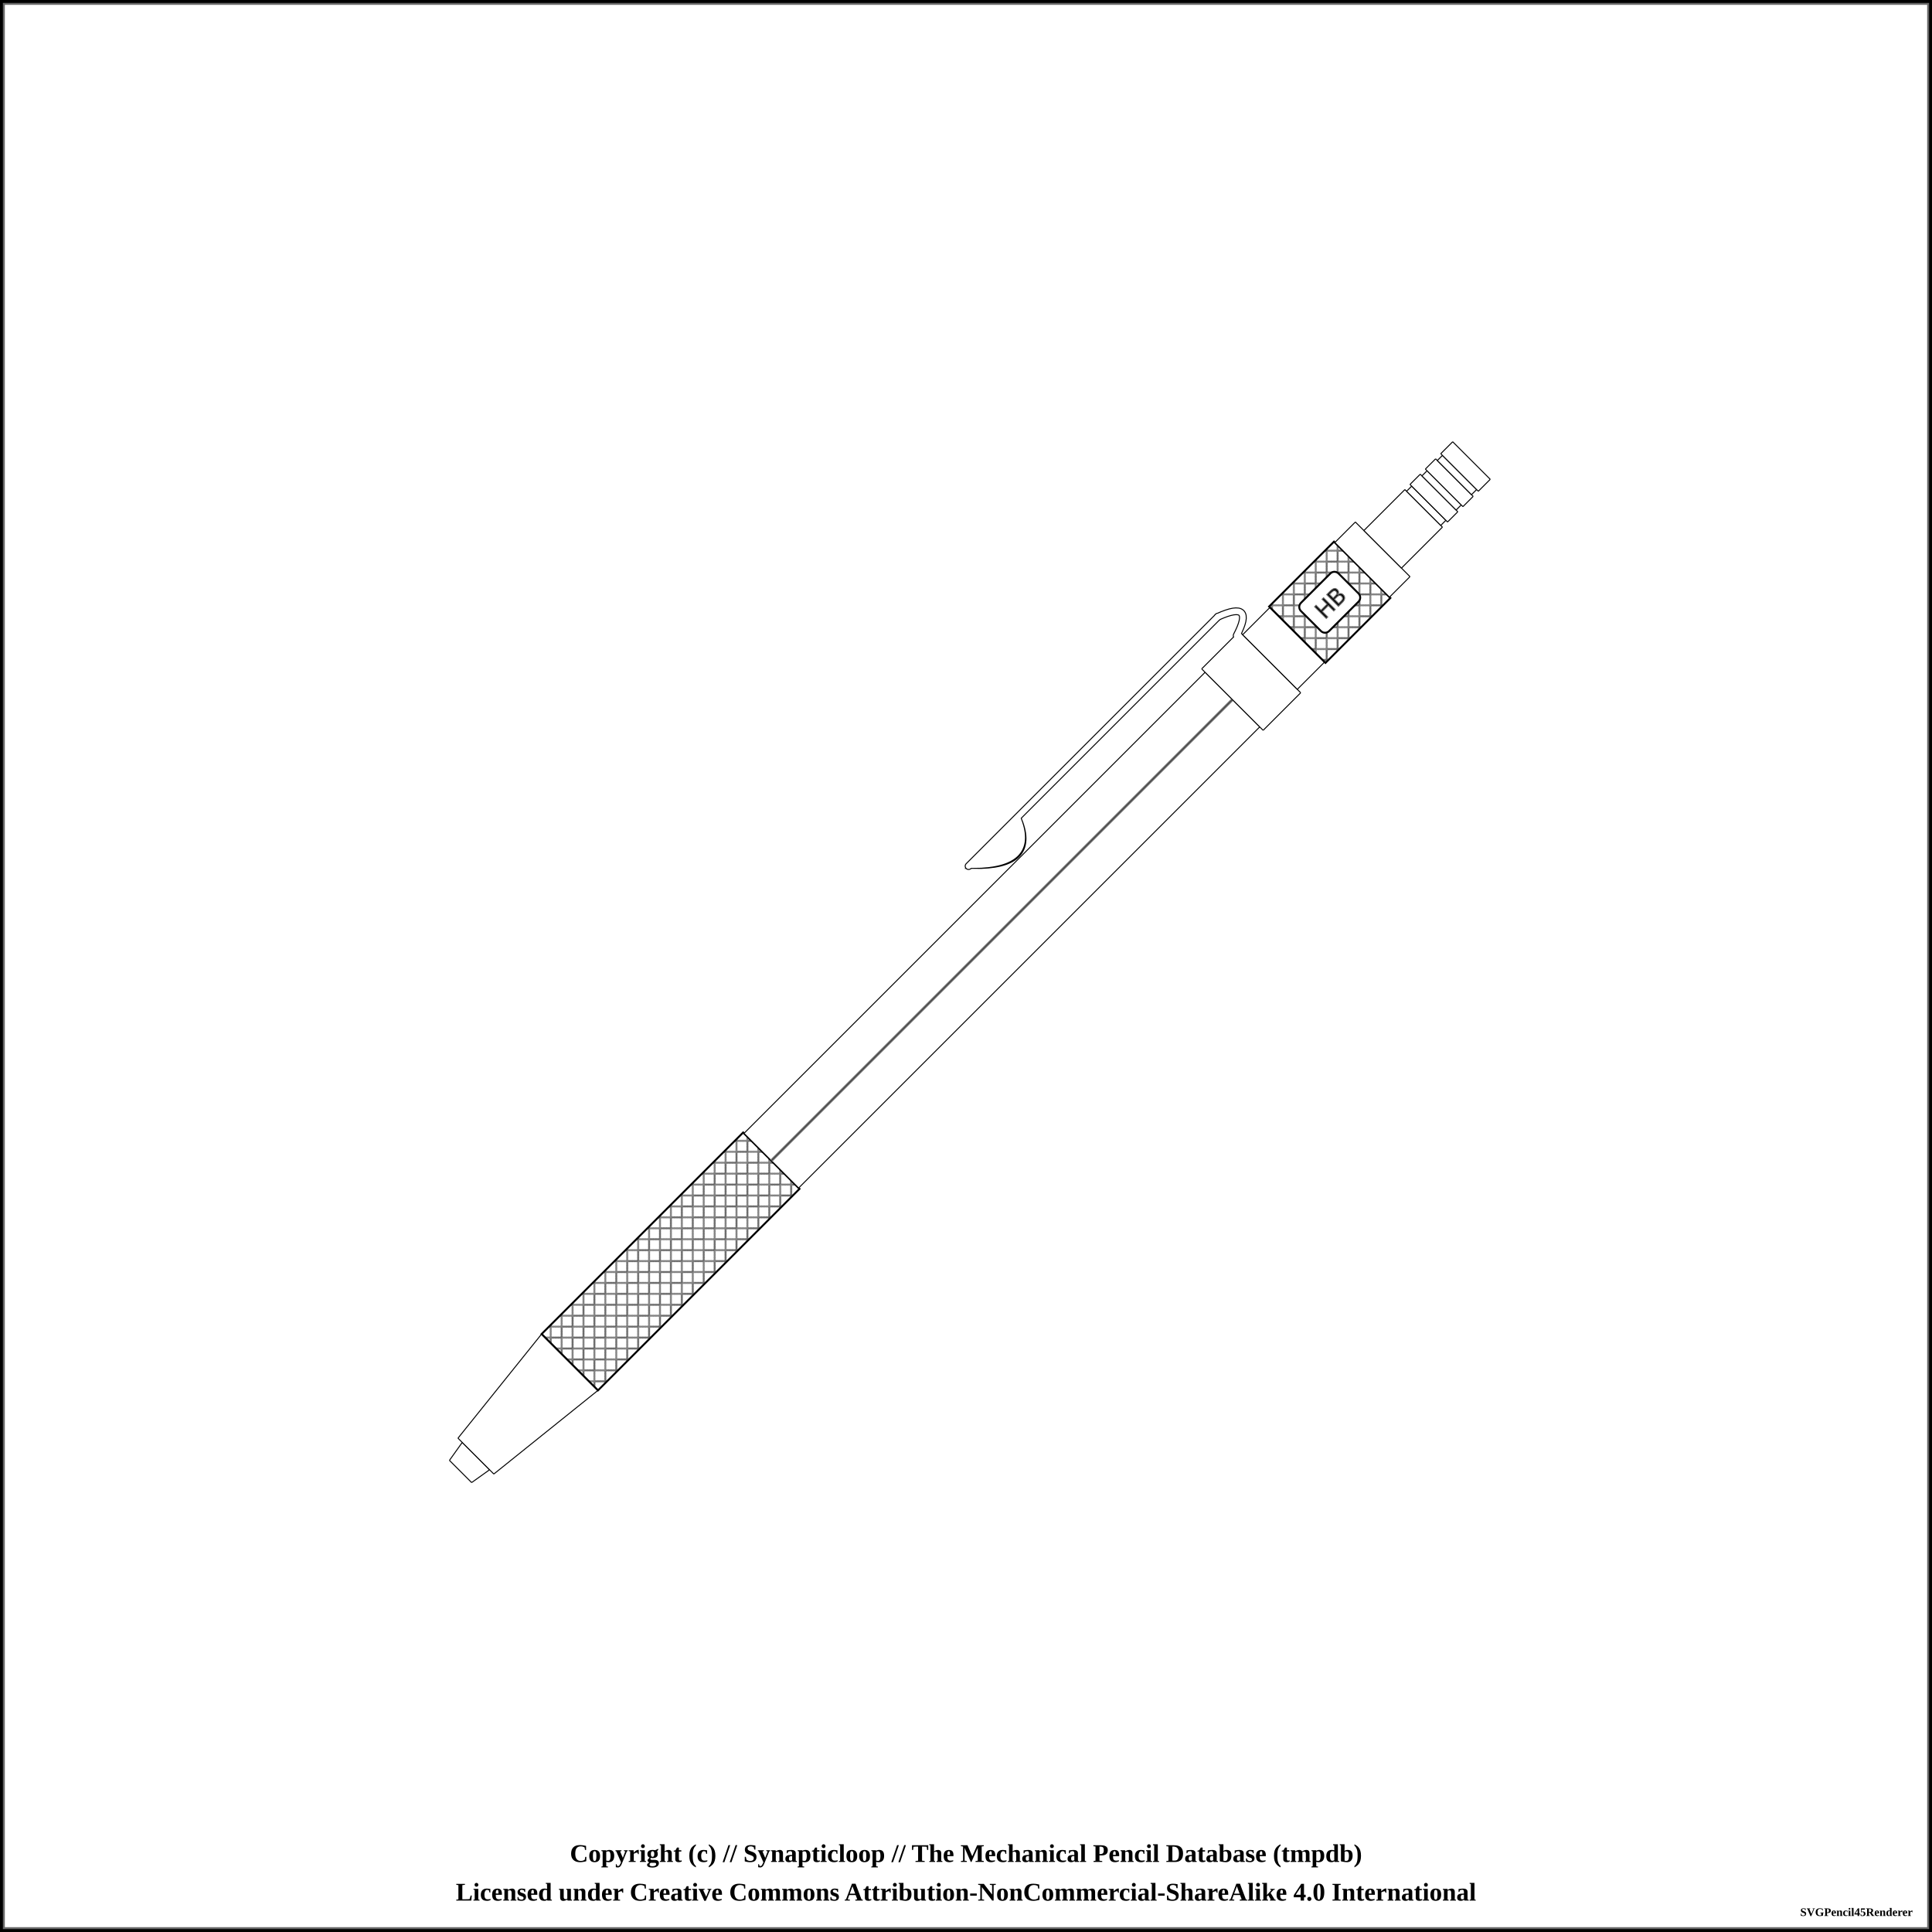
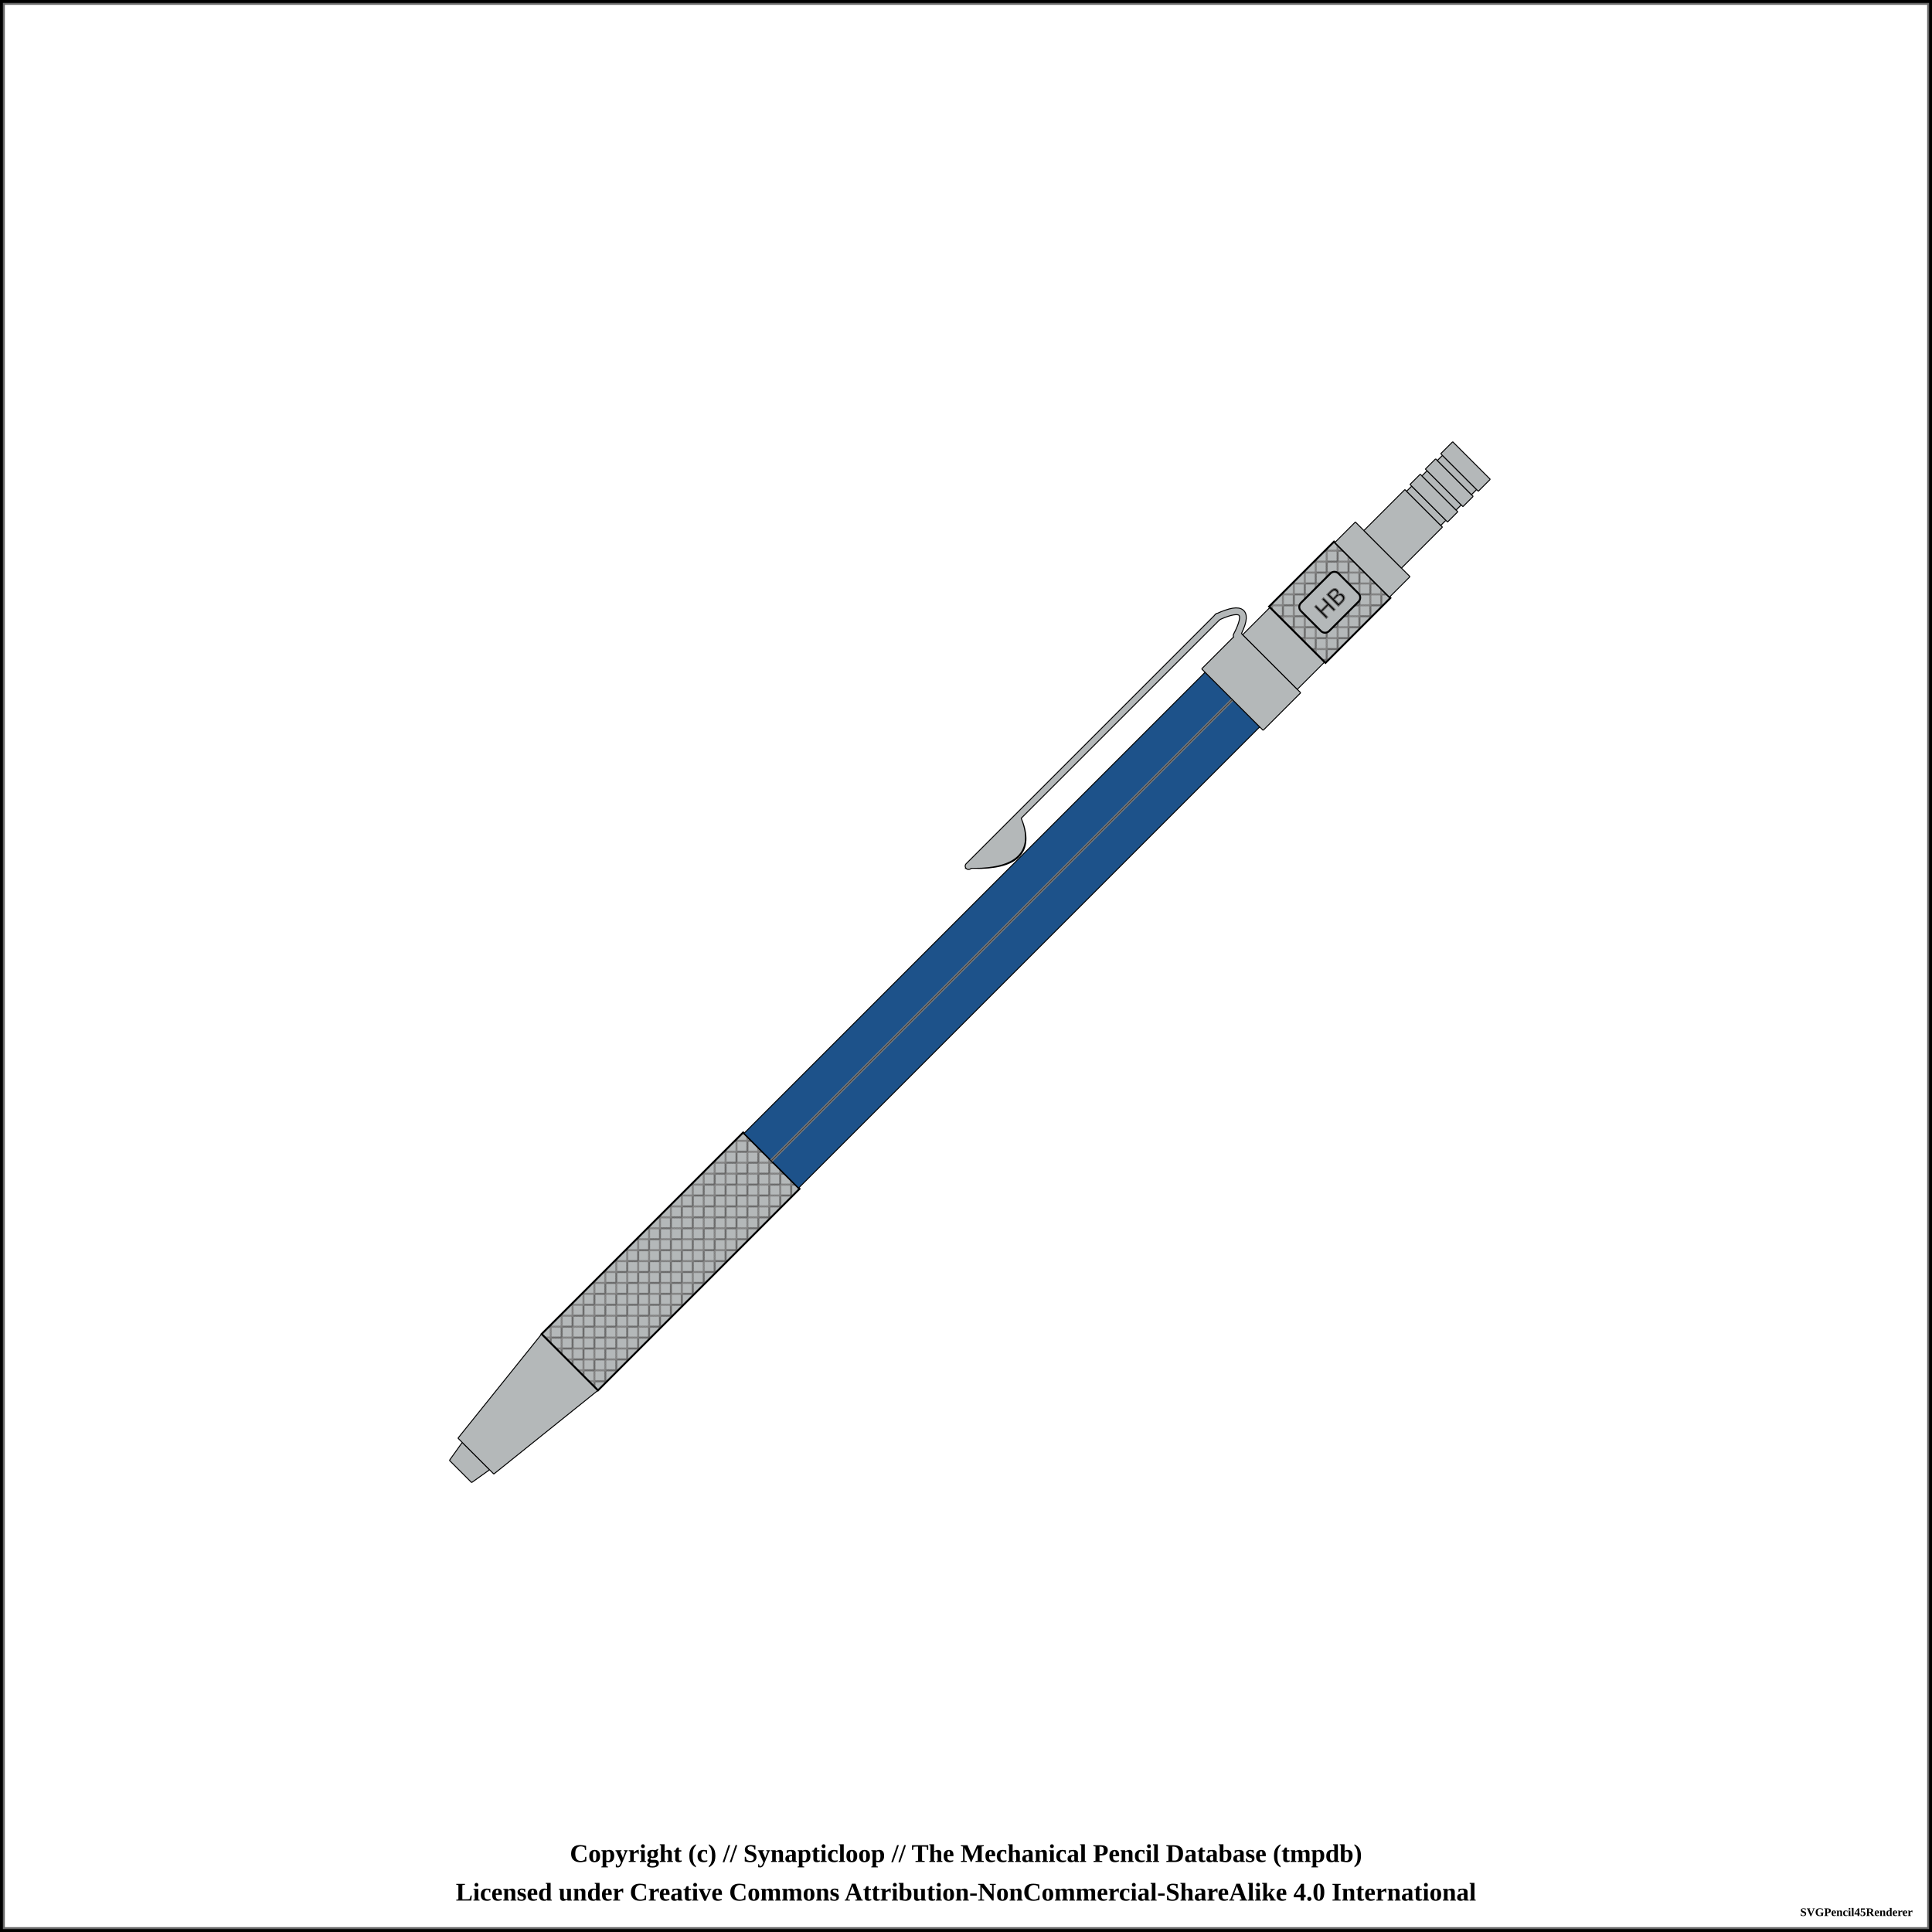
<svg xmlns="http://www.w3.org/2000/svg" width="1000" height="1000">
  <pattern id="knurled-large" patternUnits="userSpaceOnUse" width="12" height="12">
    <path stroke="dimgray" stroke-linecap="round" stroke-width="1" d="M 6,6 L 12,12" />
    <path stroke="dimgray" stroke-linecap="round" stroke-width="1" d="M 6,6 L 0,12" />
    <path stroke="gray" stroke-linecap="round" stroke-width="1" d="M 6,6 L 12,0" />
    <path stroke="gray" stroke-linecap="round" stroke-width="1" d="M 6,6 L 0,0" />
  </pattern>
  <pattern id="knurled-small" patternUnits="userSpaceOnUse" width="4" height="4">
    <path stroke="dimgray" stroke-linecap="round" stroke-width="1" d="M 2,2 L 4,4" />
    <path stroke="dimgray" stroke-linecap="round" stroke-width="1" d="M 2,2 L 0,4" />
    <path stroke="gray" stroke-linecap="round" stroke-width="1" d="M 2,2 L 4,0" />
    <path stroke="gray" stroke-linecap="round" stroke-width="1" d="M 2,2 L 0,0" />
  </pattern>
  <pattern id="knurled" patternUnits="userSpaceOnUse" width="8" height="8">
    <path stroke="dimgray" stroke-linecap="round" stroke-width="1" d="M 4,4 L 8,8" />
    <path stroke="dimgray" stroke-linecap="round" stroke-width="1" d="M 4,4 L 0,8" />
    <path stroke="gray" stroke-linecap="round" stroke-width="1" d="M 4,4 L 8,0" />
    <path stroke="gray" stroke-linecap="round" stroke-width="1" d="M 4,4 L 0,0" />
  </pattern>
  <pattern id="lined" patternUnits="userSpaceOnUse" width="3" height="3">
    <path stroke="dimgray" stroke-linecap="round" stroke-width="1" d="M 0,0 L 3,0" />
  </pattern>
  <pattern id="ridged" patternUnits="userSpaceOnUse" width="3" height="3">
    <path stroke="dimgray" stroke-linecap="round" stroke-width="1" d="M 0,0 L 0,3" />
  </pattern>
  <rect x="0" y="0" width="1000" height="1000" fill="white" stroke="black" stroke-width="4" />
  <rect x="2" y="2" width="996" height="996" fill="white" stroke="dimgray" stroke-width="1" />
  <g transform="rotate(-45 500 500)">
-     <path d="M129.95 491.875 L141.3 490 L141.3 510 L129.95 508.125 Z" stroke-width="0" stroke="none" stroke-linejoin="round" fill="white" fill-opacity="1" />
-     <path d="M130 491.875 L141.25 490 M141.25 510 L130 508.125" stroke-width="0.5" stroke="black" stroke-linejoin="round" fill="white" fill-opacity="1" />
-     <path d="M130 491.875 L130 508.125" stroke-width="0.5" stroke="black" stroke-linejoin="round" fill="white" fill-opacity="1" />
-     <path d="M141.25 490 L141.25 510" stroke-width="0.5" stroke="black" stroke-linejoin="round" fill="white" fill-opacity="1" />
-     <path d="M141.2 486.875 L210.05 479.375 L210.05 520.625 L141.2 513.125 Z" stroke-width="0" stroke="none" stroke-linejoin="round" fill="white" fill-opacity="1" />
-     <path d="M141.25 486.875 L210 479.375 M210 520.625 L141.25 513.125" stroke-width="0.5" stroke="black" stroke-linejoin="round" fill="white" fill-opacity="1" />
-     <path d="M141.25 486.875 L141.25 513.125" stroke-width="0.5" stroke="black" stroke-linejoin="round" fill="white" fill-opacity="1" />
-     <path d="M210 479.375 L210 520.625" stroke-width="0.5" stroke="black" stroke-linejoin="round" fill="white" fill-opacity="1" />
-     <path d="M209.95 479.375 L357.55 479.375 L357.55 520.625 L209.95 520.625 Z" stroke-width="0" stroke="none" stroke-linejoin="round" fill="white" fill-opacity="1" />
-     <path d="M210 479.375 L357.5 479.375 M357.5 520.625 L210 520.625" stroke-width="0.5" stroke="black" stroke-linejoin="round" fill="white" fill-opacity="1" />
-     <path d="M210 479.375 L210 520.625" stroke-width="0.5" stroke="black" stroke-linejoin="round" fill="white" fill-opacity="1" />
-     <path d="M357.5 479.375 L357.5 520.625" stroke-width="0.5" stroke="black" stroke-linejoin="round" fill="white" fill-opacity="1" />
+     <path d="M129.95 491.875 L141.3 490 L141.3 510 L129.95 508.125 Z" stroke-width="0" stroke="none" stroke-linejoin="round" fill="#b4b8b9" fill-opacity="1" />
+     <path d="M130 491.875 L141.25 490 M141.25 510 L130 508.125" stroke-width="0.5" stroke="black" stroke-linejoin="round" fill="#b4b8b9" fill-opacity="1" />
+     <path d="M130 491.875 L130 508.125" stroke-width="0.5" stroke="black" stroke-linejoin="round" fill="#b4b8b9" fill-opacity="1" />
+     <path d="M141.25 490 L141.25 510" stroke-width="0.5" stroke="black" stroke-linejoin="round" fill="#b4b8b9" fill-opacity="1" />
+     <path d="M141.2 486.875 L210.05 479.375 L210.05 520.625 L141.2 513.125 Z" stroke-width="0" stroke="none" stroke-linejoin="round" fill="#b4b8b9" fill-opacity="1" />
+     <path d="M141.25 486.875 L210 479.375 M210 520.625 L141.25 513.125" stroke-width="0.5" stroke="black" stroke-linejoin="round" fill="#b4b8b9" fill-opacity="1" />
+     <path d="M141.25 486.875 L141.25 513.125" stroke-width="0.5" stroke="black" stroke-linejoin="round" fill="#b4b8b9" fill-opacity="1" />
+     <path d="M210 479.375 L210 520.625" stroke-width="0.5" stroke="black" stroke-linejoin="round" fill="#b4b8b9" fill-opacity="1" />
+     <path d="M209.95 479.375 L357.55 479.375 L357.55 520.625 L209.95 520.625 Z" stroke-width="0" stroke="none" stroke-linejoin="round" fill="#b4b8b9" fill-opacity="1" />
+     <path d="M210 479.375 L357.5 479.375 M357.5 520.625 L210 520.625" stroke-width="0.5" stroke="black" stroke-linejoin="round" fill="#b4b8b9" fill-opacity="1" />
+     <path d="M210 479.375 L210 520.625" stroke-width="0.5" stroke="black" stroke-linejoin="round" fill="#b4b8b9" fill-opacity="1" />
+     <path d="M357.5 479.375 L357.5 520.625" stroke-width="0.5" stroke="black" stroke-linejoin="round" fill="#b4b8b9" fill-opacity="1" />
    <path d="M210 479.375 L357.5 479.375 L357.5 520.625 L210 520.625 Z" stroke-width="1.0" stroke="black" fill="url(#knurled)" />
-     <path d="M357.45 480 L695.05 480 L695.05 520 L357.45 520 Z" stroke-width="0" stroke="none" stroke-linejoin="round" fill="white" fill-opacity="1" />
-     <path d="M357.5 480 L695 480 M695 520 L357.5 520" stroke-width="0.5" stroke="black" stroke-linejoin="round" fill="white" fill-opacity="1" />
-     <path d="M357.5 480 L357.5 520" stroke-width="0.5" stroke="black" stroke-linejoin="round" fill="white" fill-opacity="1" />
-     <path d="M695 480 L695 520" stroke-width="0.5" stroke="black" stroke-linejoin="round" fill="white" fill-opacity="1" />
+     <path d="M357.45 480 L695.05 480 L695.05 520 L357.45 520 Z" stroke-width="0" stroke="none" stroke-linejoin="round" fill="#1d528a" fill-opacity="1" />
+     <path d="M357.5 480 L695 480 M695 520 L357.5 520" stroke-width="0.5" stroke="black" stroke-linejoin="round" fill="#1d528a" fill-opacity="1" />
+     <path d="M357.5 480 L357.5 520" stroke-width="0.5" stroke="black" stroke-linejoin="round" fill="#1d528a" fill-opacity="1" />
+     <path d="M695 480 L695 520" stroke-width="0.5" stroke="black" stroke-linejoin="round" fill="#1d528a" fill-opacity="1" />
    <line x1="357.5" y1="500" x2="695" y2="500" stroke-width="1.5" stroke="gray" fill="gray" stroke-opacity="1.0" />
    <line x1="357.5" y1="500" x2="695" y2="500" stroke-width="0.5" stroke="black" fill="none" stroke-opacity="0.5" />
    <path d="M539.75 465.875 Q562.5 489.375 572.5 465.875 Z" stroke-width="4" stroke="black" fill="dimgray" stroke-linecap="round" />
    <line x1="537.5" y1="464.375" x2="720" y2="464.375" stroke-width="4" stroke="black" fill="dimgray" stroke-linecap="round" />
    <path d="M720 464.375 Q740 471.875 720 478.125" stroke-width="4" stroke="black" fill="none" stroke-linecap="round" />
-     <path d="M694.95 477.5 L722.55 477.5 L722.55 522.5 L694.95 522.5 Z" stroke-width="0" stroke="none" stroke-linejoin="round" fill="white" fill-opacity="1" />
-     <path d="M695 477.5 L722.5 477.5 M722.5 522.5 L695 522.5" stroke-width="0.5" stroke="black" stroke-linejoin="round" fill="white" fill-opacity="1" />
-     <path d="M695 477.5 L695 522.5" stroke-width="0.5" stroke="black" stroke-linejoin="round" fill="white" fill-opacity="1" />
-     <path d="M722.5 477.5 L722.5 522.5" stroke-width="0.5" stroke="black" stroke-linejoin="round" fill="white" fill-opacity="1" />
-     <path d="M539.75 465.875 Q562.5 488.375 572.5 465.875 Z" stroke-width="3" stroke="white" fill="white" stroke-linecap="round" />
-     <line x1="537.5" y1="464.375" x2="720" y2="464.375" stroke-width="3" stroke="white" fill="white" stroke-linecap="round" />
-     <path d="M720 464.375 Q740 471.875 720 478.125" stroke-width="3" stroke="white" fill="none" stroke-linecap="round" />
-     <path d="M722.45 480 L742.55 480 L742.55 520 L722.45 520 Z" stroke-width="0" stroke="none" stroke-linejoin="round" fill="white" fill-opacity="1" />
-     <path d="M722.5 480 L742.5 480 M742.5 520 L722.5 520" stroke-width="0.5" stroke="black" stroke-linejoin="round" fill="white" fill-opacity="1" />
-     <path d="M722.5 480 L722.5 520" stroke-width="0.5" stroke="black" stroke-linejoin="round" fill="white" fill-opacity="1" />
-     <path d="M742.5 480 L742.5 520" stroke-width="0.5" stroke="black" stroke-linejoin="round" fill="white" fill-opacity="1" />
-     <path d="M742.45 479.375 L790.05 479.375 L790.05 520.625 L742.45 520.625 Z" stroke-width="0" stroke="none" stroke-linejoin="round" fill="white" fill-opacity="1" />
-     <path d="M742.5 479.375 L790 479.375 M790 520.625 L742.5 520.625" stroke-width="0.5" stroke="black" stroke-linejoin="round" fill="white" fill-opacity="1" />
-     <path d="M742.5 479.375 L742.5 520.625" stroke-width="0.5" stroke="black" stroke-linejoin="round" fill="white" fill-opacity="1" />
-     <path d="M790 479.375 L790 520.625" stroke-width="0.5" stroke="black" stroke-linejoin="round" fill="white" fill-opacity="1" />
+     <path d="M694.95 477.5 L722.55 477.5 L722.55 522.5 L694.95 522.5 Z" stroke-width="0" stroke="none" stroke-linejoin="round" fill="#b4b8b9" fill-opacity="1" />
+     <path d="M695 477.5 L722.5 477.5 M722.5 522.5 L695 522.5" stroke-width="0.5" stroke="black" stroke-linejoin="round" fill="#b4b8b9" fill-opacity="1" />
+     <path d="M695 477.5 L695 522.5" stroke-width="0.5" stroke="black" stroke-linejoin="round" fill="#b4b8b9" fill-opacity="1" />
+     <path d="M722.5 477.5 L722.5 522.5" stroke-width="0.5" stroke="black" stroke-linejoin="round" fill="#b4b8b9" fill-opacity="1" />
+     <path d="M539.75 465.875 Q562.5 488.375 572.5 465.875 Z" stroke-width="3" stroke="#b4b8b9" fill="#b4b8b9" stroke-linecap="round" />
+     <line x1="537.5" y1="464.375" x2="720" y2="464.375" stroke-width="3" stroke="#b4b8b9" fill="#b4b8b9" stroke-linecap="round" />
+     <path d="M720 464.375 Q740 471.875 720 478.125" stroke-width="3" stroke="#b4b8b9" fill="none" stroke-linecap="round" />
+     <path d="M722.45 480 L742.55 480 L742.55 520 L722.45 520 Z" stroke-width="0" stroke="none" stroke-linejoin="round" fill="#b4b8b9" fill-opacity="1" />
+     <path d="M722.5 480 L742.5 480 M742.5 520 L722.5 520" stroke-width="0.5" stroke="black" stroke-linejoin="round" fill="#b4b8b9" fill-opacity="1" />
+     <path d="M722.5 480 L722.5 520" stroke-width="0.5" stroke="black" stroke-linejoin="round" fill="#b4b8b9" fill-opacity="1" />
+     <path d="M742.5 480 L742.5 520" stroke-width="0.5" stroke="black" stroke-linejoin="round" fill="#b4b8b9" fill-opacity="1" />
+     <path d="M742.45 479.375 L790.05 479.375 L790.05 520.625 L742.45 520.625 Z" stroke-width="0" stroke="none" stroke-linejoin="round" fill="#b4b8b9" fill-opacity="1" />
+     <path d="M742.5 479.375 L790 479.375 M790 520.625 L742.5 520.625" stroke-width="0.5" stroke="black" stroke-linejoin="round" fill="#b4b8b9" fill-opacity="1" />
+     <path d="M742.5 479.375 L742.5 520.625" stroke-width="0.5" stroke="black" stroke-linejoin="round" fill="#b4b8b9" fill-opacity="1" />
+     <path d="M790 479.375 L790 520.625" stroke-width="0.5" stroke="black" stroke-linejoin="round" fill="#b4b8b9" fill-opacity="1" />
    <path d="M742.5 479.375 L790 479.375 L790 520.625 L742.5 520.625 Z" stroke-width="1.0" stroke="black" fill="url(#knurled)" />
-     <rect x="752.5" y="489.688" width="27.5" height="20.625" rx="3" ry="3" stroke-width="1" stroke="black" fill="white" />
+     <rect x="752.5" y="489.688" width="27.5" height="20.625" rx="3" ry="3" stroke-width="1" stroke="black" fill="#b4b8b9" />
    <text x="766.25" y="500" text-anchor="middle" dominant-baseline="central">
      <tspan stroke="dimgray" stroke-width="0.5" font-family="sans-serif" fill="black" textLength="{this.width * 5 - 24}"> HB</tspan>
    </text>
-     <path d="M789.95 480 L805.05 480 L805.05 520 L789.95 520 Z" stroke-width="0" stroke="none" stroke-linejoin="round" fill="white" fill-opacity="1" />
-     <path d="M790 480 L805 480 M805 520 L790 520" stroke-width="0.5" stroke="black" stroke-linejoin="round" fill="white" fill-opacity="1" />
-     <path d="M790 480 L790 520" stroke-width="0.5" stroke="black" stroke-linejoin="round" fill="white" fill-opacity="1" />
-     <path d="M805 480 L805 520" stroke-width="0.5" stroke="black" stroke-linejoin="round" fill="white" fill-opacity="1" />
-     <path d="M804.95 486.25 L835.05 486.25 L835.05 513.75 L804.95 513.75 Z" stroke-width="0" stroke="none" stroke-linejoin="round" fill="white" fill-opacity="1" />
-     <path d="M805 486.25 L835 486.25 M835 513.75 L805 513.75" stroke-width="0.5" stroke="black" stroke-linejoin="round" fill="white" fill-opacity="1" />
-     <path d="M805 486.25 L805 513.75" stroke-width="0.5" stroke="black" stroke-linejoin="round" fill="white" fill-opacity="1" />
-     <path d="M835 486.25 L835 513.75" stroke-width="0.5" stroke="black" stroke-linejoin="round" fill="white" fill-opacity="1" />
-     <path d="M834.95 487.5 L838.8 487.5 L838.8 512.5 L834.95 512.5 Z" stroke-width="0" stroke="none" stroke-linejoin="round" fill="white" fill-opacity="1" />
-     <path d="M835 487.5 L838.75 487.5 M838.75 512.5 L835 512.5" stroke-width="0.5" stroke="black" stroke-linejoin="round" fill="white" fill-opacity="1" />
-     <path d="M835 487.5 L835 512.5" stroke-width="0.5" stroke="black" stroke-linejoin="round" fill="white" fill-opacity="1" />
-     <path d="M838.75 487.5 L838.75 512.5" stroke-width="0.5" stroke="black" stroke-linejoin="round" fill="white" fill-opacity="1" />
-     <path d="M838.7 486.25 L846.3 486.25 L846.3 513.75 L838.7 513.75 Z" stroke-width="0" stroke="none" stroke-linejoin="round" fill="white" fill-opacity="1" />
-     <path d="M838.75 486.25 L846.25 486.25 M846.25 513.75 L838.75 513.75" stroke-width="0.5" stroke="black" stroke-linejoin="round" fill="white" fill-opacity="1" />
-     <path d="M838.75 486.25 L838.75 513.75" stroke-width="0.5" stroke="black" stroke-linejoin="round" fill="white" fill-opacity="1" />
-     <path d="M846.25 486.25 L846.25 513.75" stroke-width="0.5" stroke="black" stroke-linejoin="round" fill="white" fill-opacity="1" />
-     <path d="M846.2 487.5 L850.05 487.5 L850.05 512.5 L846.2 512.5 Z" stroke-width="0" stroke="none" stroke-linejoin="round" fill="white" fill-opacity="1" />
-     <path d="M846.25 487.5 L850 487.5 M850 512.5 L846.25 512.5" stroke-width="0.5" stroke="black" stroke-linejoin="round" fill="white" fill-opacity="1" />
-     <path d="M846.25 487.5 L846.25 512.5" stroke-width="0.5" stroke="black" stroke-linejoin="round" fill="white" fill-opacity="1" />
-     <path d="M850 487.5 L850 512.5" stroke-width="0.5" stroke="black" stroke-linejoin="round" fill="white" fill-opacity="1" />
-     <path d="M849.95 486.25 L857.55 486.25 L857.55 513.75 L849.95 513.75 Z" stroke-width="0" stroke="none" stroke-linejoin="round" fill="white" fill-opacity="1" />
-     <path d="M850 486.25 L857.5 486.25 M857.5 513.75 L850 513.75" stroke-width="0.5" stroke="black" stroke-linejoin="round" fill="white" fill-opacity="1" />
-     <path d="M850 486.25 L850 513.75" stroke-width="0.5" stroke="black" stroke-linejoin="round" fill="white" fill-opacity="1" />
-     <path d="M857.5 486.25 L857.5 513.75" stroke-width="0.5" stroke="black" stroke-linejoin="round" fill="white" fill-opacity="1" />
-     <path d="M857.45 487.5 L861.3 487.5 L861.3 512.5 L857.45 512.5 Z" stroke-width="0" stroke="none" stroke-linejoin="round" fill="white" fill-opacity="1" />
-     <path d="M857.5 487.5 L861.25 487.5 M861.25 512.5 L857.5 512.5" stroke-width="0.5" stroke="black" stroke-linejoin="round" fill="white" fill-opacity="1" />
-     <path d="M857.5 487.5 L857.5 512.5" stroke-width="0.5" stroke="black" stroke-linejoin="round" fill="white" fill-opacity="1" />
-     <path d="M861.25 487.5 L861.25 512.5" stroke-width="0.5" stroke="black" stroke-linejoin="round" fill="white" fill-opacity="1" />
-     <path d="M861.2 486.25 L870.05 486.25 L870.05 513.75 L861.2 513.75 Z" stroke-width="0" stroke="none" stroke-linejoin="round" fill="white" fill-opacity="1" />
-     <path d="M861.25 486.25 L870 486.25 M870 513.75 L861.25 513.75" stroke-width="0.5" stroke="black" stroke-linejoin="round" fill="white" fill-opacity="1" />
-     <path d="M861.25 486.25 L861.25 513.75" stroke-width="0.5" stroke="black" stroke-linejoin="round" fill="white" fill-opacity="1" />
-     <path d="M870 486.25 L870 513.75" stroke-width="0.5" stroke="black" stroke-linejoin="round" fill="white" fill-opacity="1" />
+     <path d="M789.95 480 L805.05 480 L805.05 520 L789.95 520 Z" stroke-width="0" stroke="none" stroke-linejoin="round" fill="#b4b8b9" fill-opacity="1" />
+     <path d="M790 480 L805 480 M805 520 L790 520" stroke-width="0.5" stroke="black" stroke-linejoin="round" fill="#b4b8b9" fill-opacity="1" />
+     <path d="M790 480 L790 520" stroke-width="0.5" stroke="black" stroke-linejoin="round" fill="#b4b8b9" fill-opacity="1" />
+     <path d="M805 480 L805 520" stroke-width="0.5" stroke="black" stroke-linejoin="round" fill="#b4b8b9" fill-opacity="1" />
+     <path d="M804.95 486.25 L835.05 486.25 L835.05 513.75 L804.95 513.75 Z" stroke-width="0" stroke="none" stroke-linejoin="round" fill="#b4b8b9" fill-opacity="1" />
+     <path d="M805 486.25 L835 486.25 M835 513.75 L805 513.75" stroke-width="0.5" stroke="black" stroke-linejoin="round" fill="#b4b8b9" fill-opacity="1" />
+     <path d="M805 486.25 L805 513.75" stroke-width="0.5" stroke="black" stroke-linejoin="round" fill="#b4b8b9" fill-opacity="1" />
+     <path d="M835 486.25 L835 513.75" stroke-width="0.5" stroke="black" stroke-linejoin="round" fill="#b4b8b9" fill-opacity="1" />
+     <path d="M834.95 487.5 L838.8 487.5 L838.8 512.5 L834.95 512.5 Z" stroke-width="0" stroke="none" stroke-linejoin="round" fill="#b4b8b9" fill-opacity="1" />
+     <path d="M835 487.5 L838.75 487.5 M838.75 512.5 L835 512.5" stroke-width="0.5" stroke="black" stroke-linejoin="round" fill="#b4b8b9" fill-opacity="1" />
+     <path d="M835 487.5 L835 512.5" stroke-width="0.5" stroke="black" stroke-linejoin="round" fill="#b4b8b9" fill-opacity="1" />
+     <path d="M838.75 487.5 L838.75 512.5" stroke-width="0.5" stroke="black" stroke-linejoin="round" fill="#b4b8b9" fill-opacity="1" />
+     <path d="M838.7 486.25 L846.3 486.25 L846.3 513.75 L838.7 513.75 Z" stroke-width="0" stroke="none" stroke-linejoin="round" fill="#b4b8b9" fill-opacity="1" />
+     <path d="M838.75 486.25 L846.25 486.25 M846.25 513.75 L838.75 513.75" stroke-width="0.5" stroke="black" stroke-linejoin="round" fill="#b4b8b9" fill-opacity="1" />
+     <path d="M838.75 486.25 L838.75 513.75" stroke-width="0.5" stroke="black" stroke-linejoin="round" fill="#b4b8b9" fill-opacity="1" />
+     <path d="M846.25 486.25 L846.25 513.75" stroke-width="0.5" stroke="black" stroke-linejoin="round" fill="#b4b8b9" fill-opacity="1" />
+     <path d="M846.2 487.5 L850.05 487.5 L850.05 512.5 L846.2 512.5 Z" stroke-width="0" stroke="none" stroke-linejoin="round" fill="#b4b8b9" fill-opacity="1" />
+     <path d="M846.25 487.5 L850 487.5 M850 512.5 L846.25 512.5" stroke-width="0.5" stroke="black" stroke-linejoin="round" fill="#b4b8b9" fill-opacity="1" />
+     <path d="M846.25 487.5 L846.25 512.5" stroke-width="0.5" stroke="black" stroke-linejoin="round" fill="#b4b8b9" fill-opacity="1" />
+     <path d="M850 487.5 L850 512.5" stroke-width="0.5" stroke="black" stroke-linejoin="round" fill="#b4b8b9" fill-opacity="1" />
+     <path d="M849.95 486.25 L857.55 486.25 L857.55 513.75 L849.95 513.75 Z" stroke-width="0" stroke="none" stroke-linejoin="round" fill="#b4b8b9" fill-opacity="1" />
+     <path d="M850 486.25 L857.5 486.25 M857.5 513.75 L850 513.75" stroke-width="0.5" stroke="black" stroke-linejoin="round" fill="#b4b8b9" fill-opacity="1" />
+     <path d="M850 486.25 L850 513.75" stroke-width="0.5" stroke="black" stroke-linejoin="round" fill="#b4b8b9" fill-opacity="1" />
+     <path d="M857.5 486.25 L857.5 513.75" stroke-width="0.5" stroke="black" stroke-linejoin="round" fill="#b4b8b9" fill-opacity="1" />
+     <path d="M857.45 487.5 L861.3 487.5 L861.3 512.5 L857.45 512.5 Z" stroke-width="0" stroke="none" stroke-linejoin="round" fill="#b4b8b9" fill-opacity="1" />
+     <path d="M857.5 487.5 L861.25 487.5 M861.25 512.5 L857.5 512.5" stroke-width="0.5" stroke="black" stroke-linejoin="round" fill="#b4b8b9" fill-opacity="1" />
+     <path d="M857.5 487.5 L857.5 512.5" stroke-width="0.5" stroke="black" stroke-linejoin="round" fill="#b4b8b9" fill-opacity="1" />
+     <path d="M861.25 487.5 L861.25 512.5" stroke-width="0.5" stroke="black" stroke-linejoin="round" fill="#b4b8b9" fill-opacity="1" />
+     <path d="M861.2 486.25 L870.05 486.25 L870.05 513.75 L861.2 513.75 Z" stroke-width="0" stroke="none" stroke-linejoin="round" fill="#b4b8b9" fill-opacity="1" />
+     <path d="M861.25 486.25 L870 486.25 M870 513.75 L861.25 513.75" stroke-width="0.5" stroke="black" stroke-linejoin="round" fill="#b4b8b9" fill-opacity="1" />
+     <path d="M861.25 486.25 L861.25 513.75" stroke-width="0.5" stroke="black" stroke-linejoin="round" fill="#b4b8b9" fill-opacity="1" />
+     <path d="M870 486.25 L870 513.75" stroke-width="0.5" stroke="black" stroke-linejoin="round" fill="#b4b8b9" fill-opacity="1" />
  </g>
  <text x="50%" y="960" font-size="1.1em" font-weight="bold" text-anchor="middle" dominant-baseline="middle">Copyright (c) // Synapticloop // The Mechanical Pencil Database (tmpdb)</text>
  <text x="50%" y="980" font-size="1.1em" font-weight="bold" text-anchor="middle" dominant-baseline="middle">Licensed under Creative Commons Attribution-NonCommercial-ShareAlike 4.0 International</text>
  <text x="990" y="990" font-size="0.5em" font-weight="bold" text-anchor="end" dominant-baseline="middle">SVGPencil45Renderer</text>
</svg>
